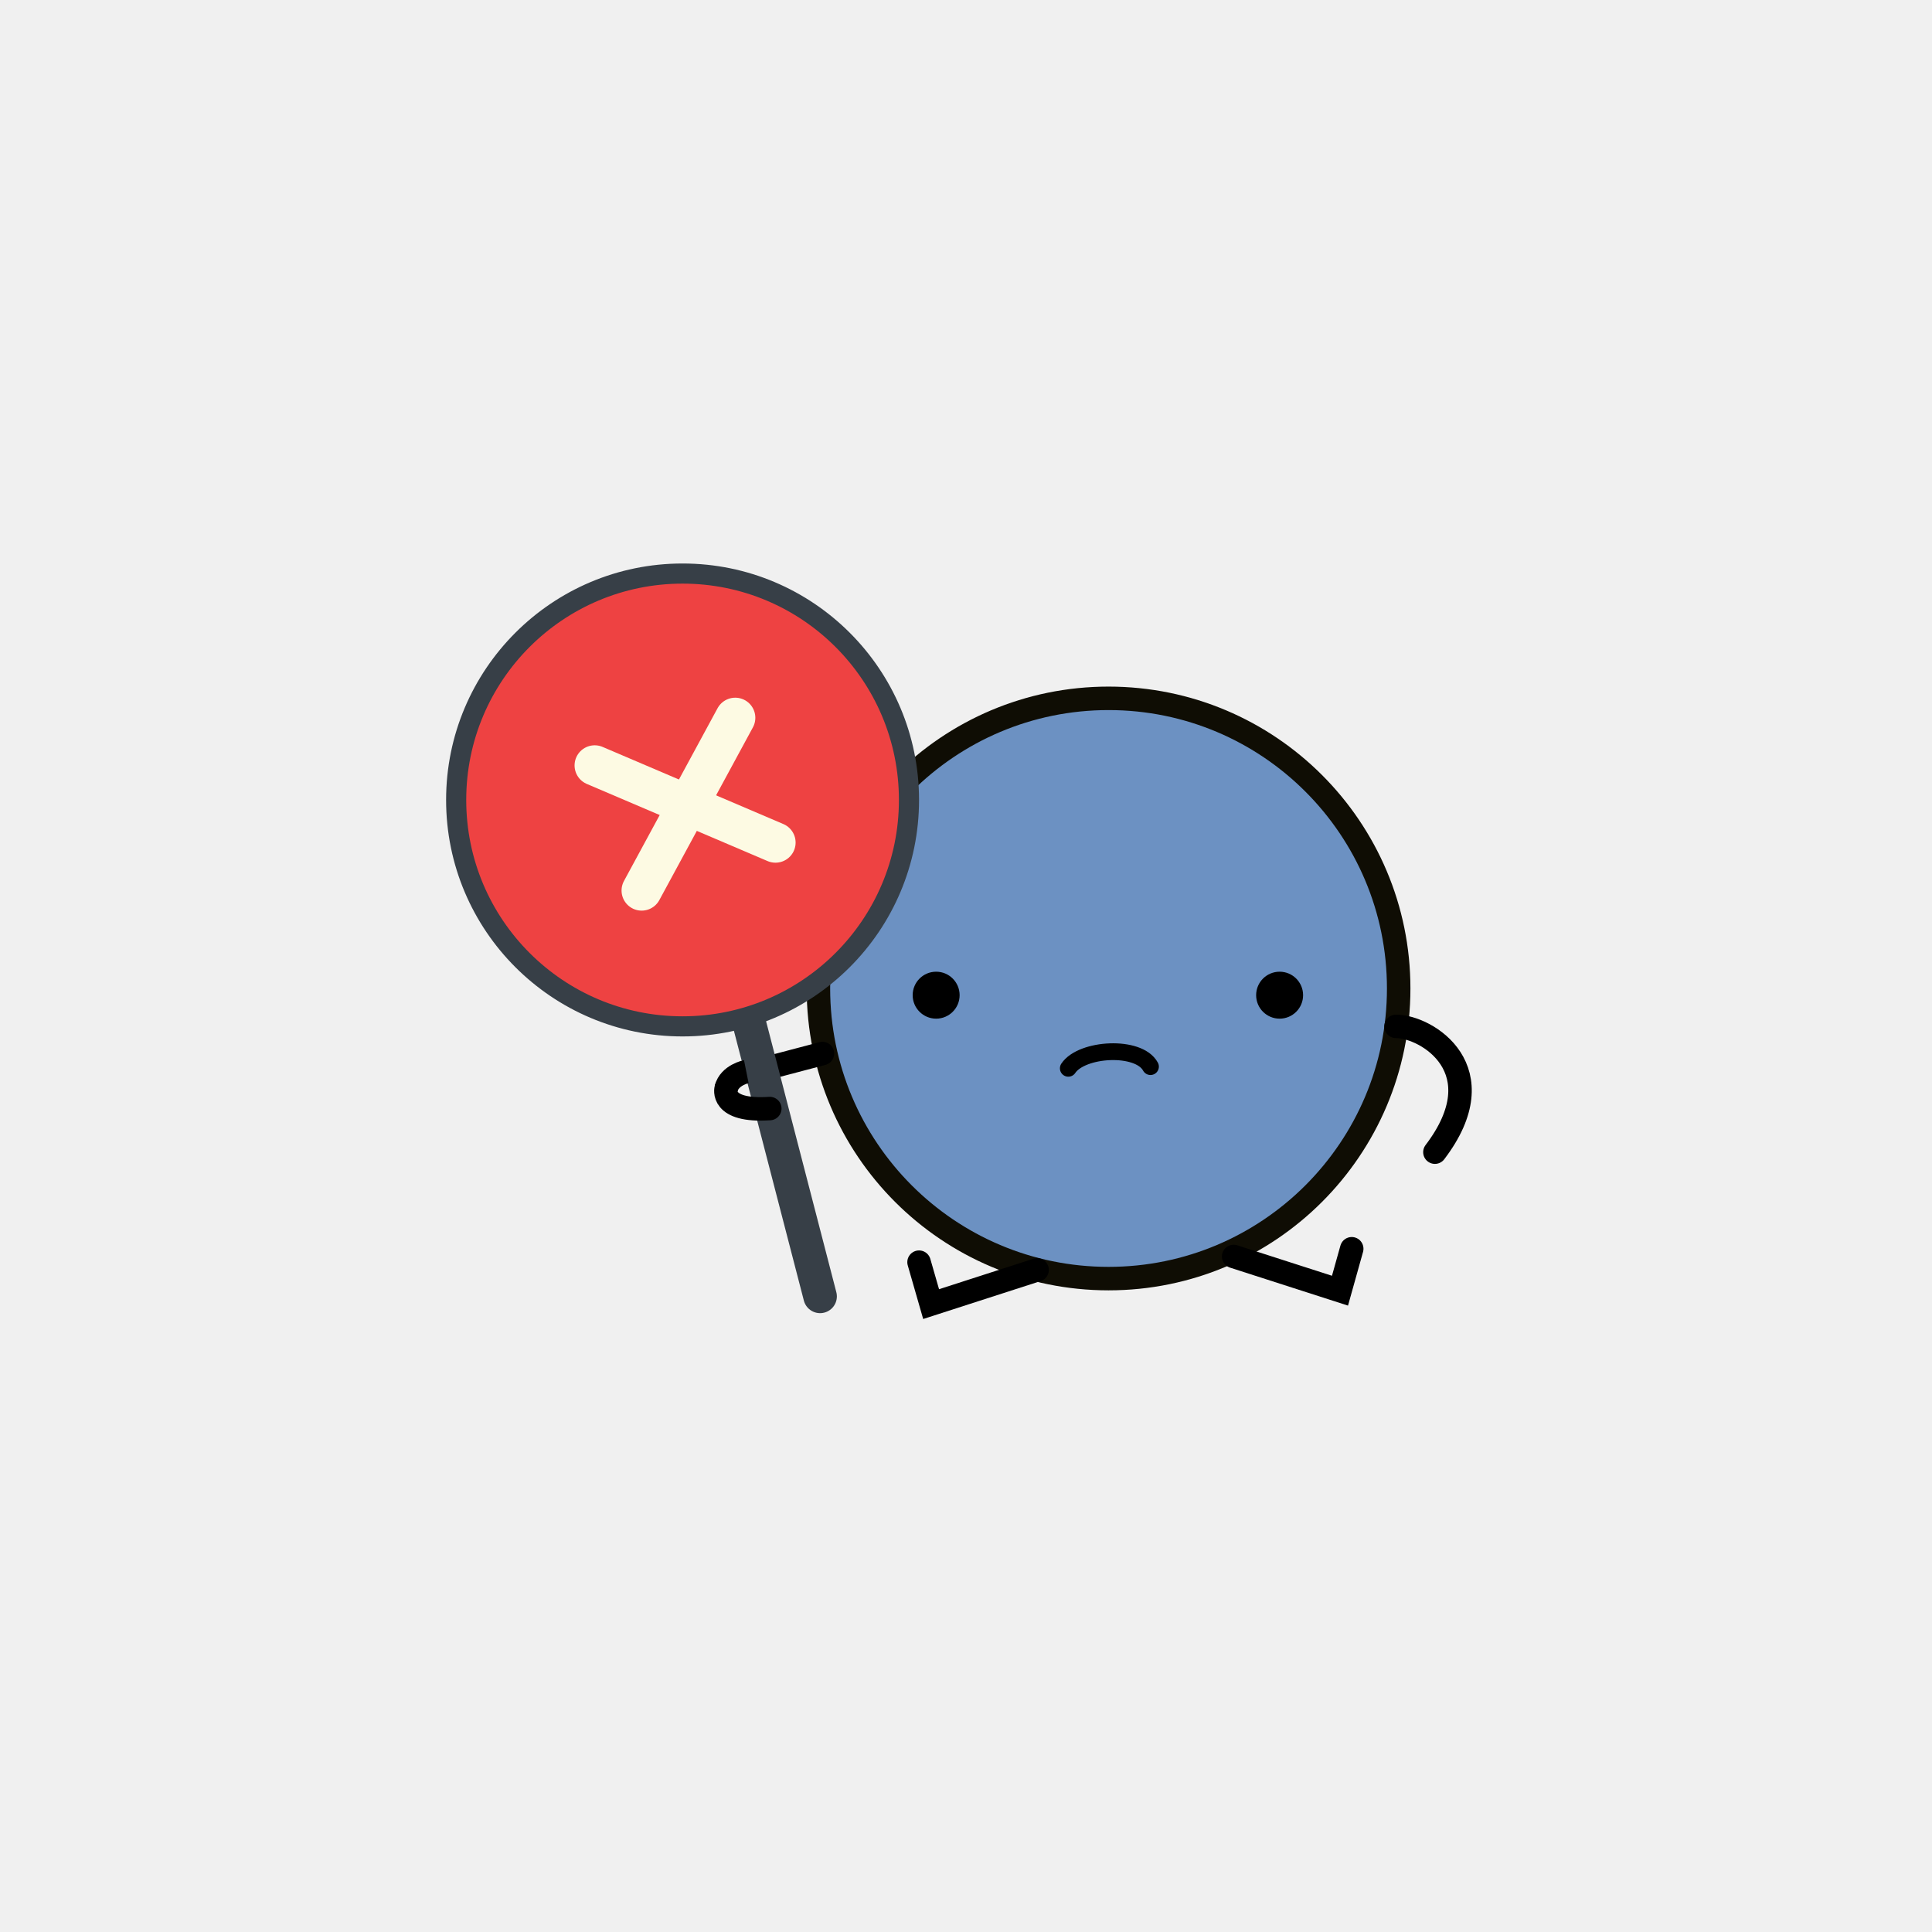
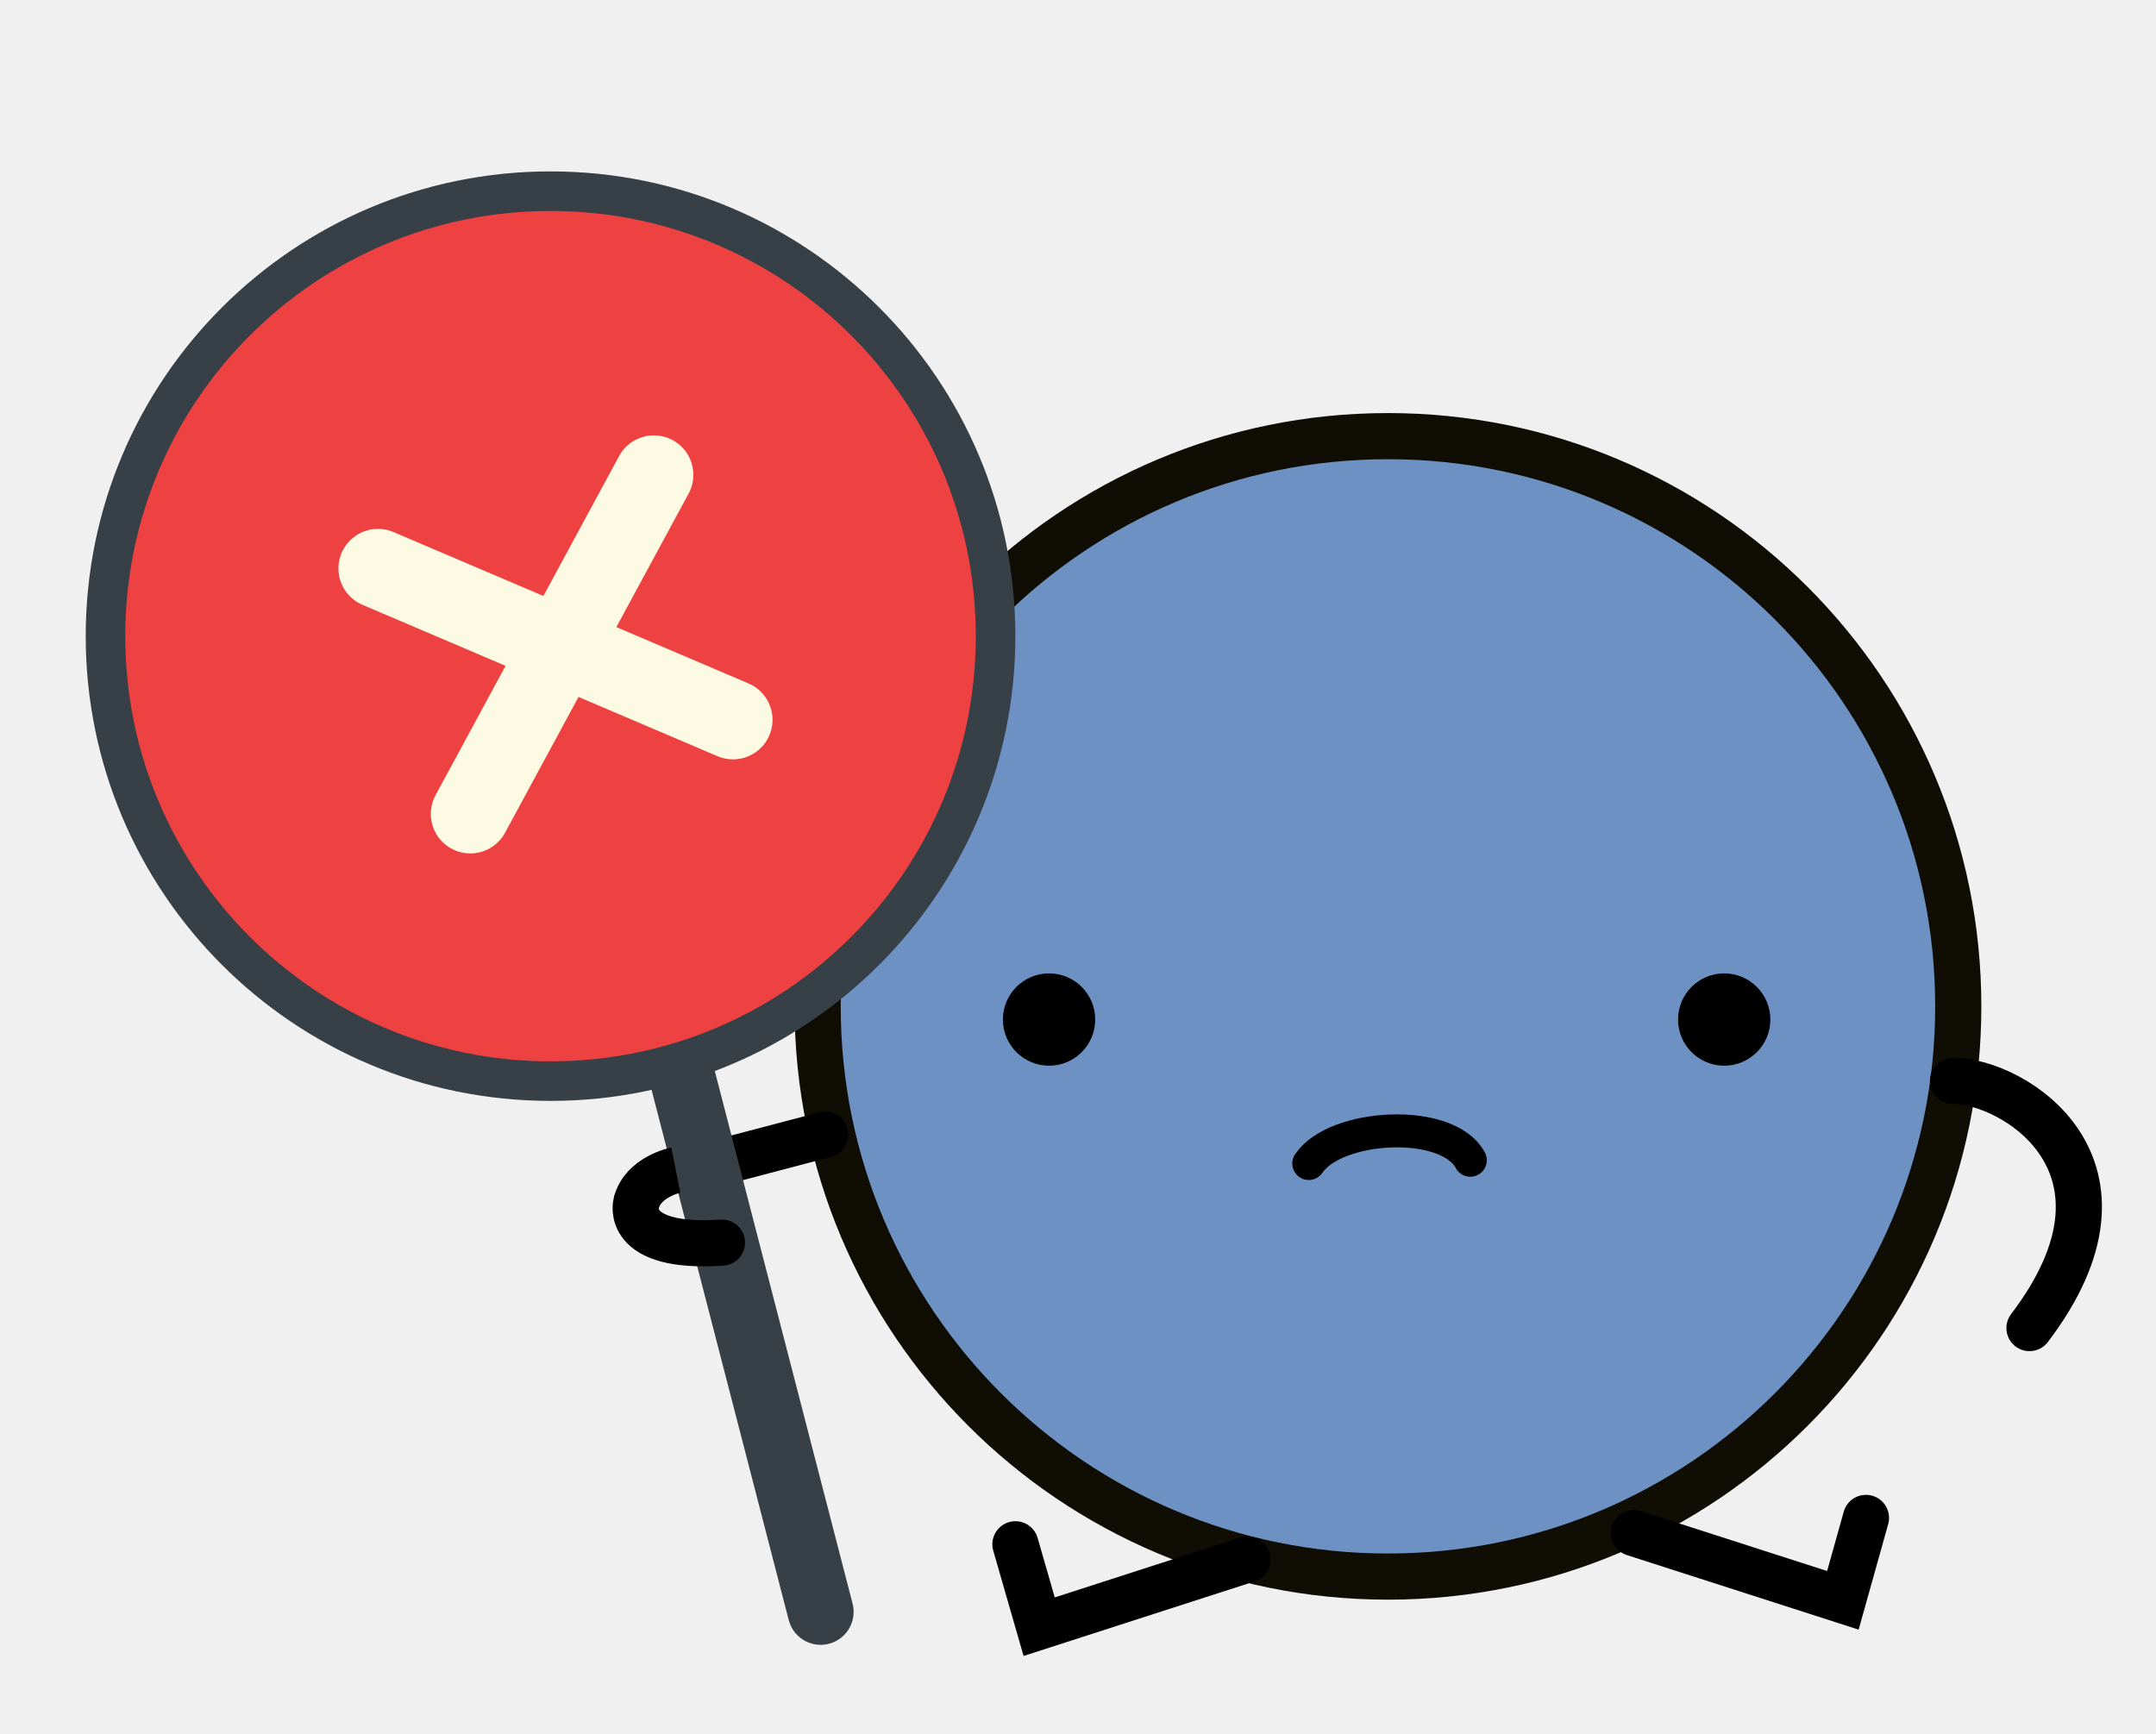
- <svg xmlns="http://www.w3.org/2000/svg" version="1.1" x="0px" y="0px" viewBox="0 0 576 576" style="enable-background:new 0 0 576 576;" xml:space="preserve">
-   <style type="text/css">
- 	.st0{fill:#6C91C2;stroke:#0F0D04;stroke-width:7;stroke-linecap:round;stroke-miterlimit:10;}
- 	.st1{fill:none;stroke:#000000;stroke-width:7;stroke-linecap:round;stroke-miterlimit:10;}
- 	.st2{fill:#FFFFFF;stroke:#373F47;stroke-width:10;stroke-linecap:round;stroke-miterlimit:10;}
- 	.st3{fill:#EE4242;stroke:#373F47;stroke-width:6;stroke-miterlimit:10;}
- 	.st4{fill:none;stroke:#FDFAE3;stroke-width:12;stroke-linecap:round;stroke-miterlimit:10;}
- 	.st5{fill:none;stroke:#FDFAE3;stroke-width:11.984;stroke-linecap:round;stroke-miterlimit:10;}
- 	.st6{fill:none;stroke:#000000;stroke-width:7;stroke-miterlimit:10;}
- 	.st7{fill:none;stroke:#000000;stroke-width:5;stroke-linecap:round;stroke-miterlimit:10;}
- 	.st8{display:none;}
- 	.st9{display:inline;fill:#FF8C42;stroke:#0F0D04;stroke-width:7;stroke-linecap:round;stroke-miterlimit:10;}
- 	.st10{display:inline;}
- 	.st11{display:inline;fill:none;stroke:#000000;stroke-width:7;stroke-linecap:round;stroke-miterlimit:10;}
- 	.st12{display:inline;fill:#FFFFFF;stroke:#373F47;stroke-width:10;stroke-linecap:round;stroke-miterlimit:10;}
- 	.st13{display:inline;fill:#67A960;stroke:#373F47;stroke-width:6;stroke-miterlimit:10;}
- 	.st14{display:inline;fill:none;stroke:#FDFAE3;stroke-width:11.984;stroke-linecap:round;stroke-miterlimit:10;}
- 	.st15{display:inline;fill:none;stroke:#000000;stroke-width:7;stroke-miterlimit:10;}
- 	.st16{display:inline;fill:none;stroke:#000000;stroke-width:5;stroke-linecap:round;stroke-miterlimit:10;}
- 	.st17{display:inline;fill:#67A960;}
- 	.st18{display:inline;fill:#EE4242;}
- </style>
-   <g id="Wrong_Answer">
-     <circle class="st0" cx="330.5" cy="294.7" r="86.5" />
-     <circle cx="279.1" cy="296.7" r="7" />
-     <circle cx="381.5" cy="296.7" r="7" />
-     <polyline class="st1" points="309.2,378.6 277.6,388.8 274,376.3  " />
-     <polyline class="st1" points="367.8,374.6 399.5,384.8 403,372.3  " />
-     <line class="st1" x1="228.5" y1="318.5" x2="245.2" y2="314.1" />
-     <path class="st1" d="M416.2,306c9.2,0,30.3,12.9,11.6,37.5" />
-     <line class="st2" x1="216.5" y1="278.5" x2="244.5" y2="386.5" />
-     <circle class="st3" cx="203.5" cy="238.5" r="67.5" />
-     <line class="st4" x1="177.3" y1="228.2" x2="231.2" y2="251.2" />
-     <line class="st5" x1="219.2" y1="214" x2="191.3" y2="265.5" />
-     <path class="st1" d="M229.9,348.8" />
-     <path class="st1" d="M230.9,347.8" />
-     <path class="st6" d="M222.5,319.5c0,0-5,1-6,5" />
-     <path class="st1" d="M216.5,324.5c0,0-2,7,13,6" />
-     <path class="st7" d="M318.5,318.5c4-6,21-7,24.5-0.5" />
-   </g>
-   <g id="Right_Answer_00000067215323844550447850000005010867146016393867_" class="st8">
-     <circle class="st9" cx="326.5" cy="292.7" r="86.5" />
-     <circle class="st10" cx="275.1" cy="294.7" r="7" />
-     <circle class="st10" cx="377.5" cy="294.7" r="7" />
-     <polyline class="st11" points="305.2,376.6 273.6,386.8 270,374.3  " />
-     <polyline class="st11" points="363.8,372.6 395.5,382.8 399,370.3  " />
-     <line class="st11" x1="224.5" y1="316.5" x2="241.2" y2="312.1" />
-     <path class="st11" d="M412.2,304c9.2,0,30.3,12.9,11.6,37.5" />
-     <line class="st12" x1="212.5" y1="276.5" x2="240.5" y2="384.5" />
-     <circle class="st13" cx="199.5" cy="236.5" r="67.5" />
-     <path class="st14" d="M227,217l-30.7,37.5c-1.6,1.9-4.5,2.1-6.3,0.4L174,240" />
-     <path class="st11" d="M225.9,346.8" />
-     <path class="st11" d="M226.9,345.8" />
-     <path class="st15" d="M218.5,317.5c0,0-5,1-6,5" />
-     <path class="st11" d="M212.5,322.5c0,0-2,7,13,6" />
-     <path class="st16" d="M301.4,316.7c11.5,10.5,35.1,12.2,51.5-1.5" />
-   </g>
-   <g id="Layer_2" class="st8">
-     <rect x="377" y="17" class="st17" width="75" height="94" />
-     <rect x="473" y="17" class="st18" width="74" height="93" />
-   </g>
+ <svg xmlns="http://www.w3.org/2000/svg" id="Wrong_Answer" data-name="Wrong Answer" viewBox="0 0 327 263">
+   <defs>
+     <style>
+       .cls-1 {
+         fill: #6c91c2;
+         stroke: #0f0d04;
+       }
+ 
+       .cls-1, .cls-2, .cls-3, .cls-4, .cls-5, .cls-6, .cls-7, .cls-8 {
+         stroke-miterlimit: 10;
+       }
+ 
+       .cls-1, .cls-2, .cls-3, .cls-4, .cls-5, .cls-7 {
+         stroke-linecap: round;
+       }
+ 
+       .cls-1, .cls-4, .cls-8 {
+         stroke-width: 7px;
+       }
+ 
+       .cls-2 {
+         stroke-width: 11.98px;
+       }
+ 
+       .cls-2, .cls-3 {
+         stroke: #fdfae3;
+       }
+ 
+       .cls-2, .cls-3, .cls-4, .cls-7, .cls-8 {
+         fill: none;
+       }
+ 
+       .cls-3 {
+         stroke-width: 12px;
+       }
+ 
+       .cls-4, .cls-7, .cls-8 {
+         stroke: #000;
+       }
+ 
+       .cls-5 {
+         fill: #fff;
+         stroke-width: 10px;
+       }
+ 
+       .cls-5, .cls-6 {
+         stroke: #373f47;
+       }
+ 
+       .cls-6 {
+         fill: #ee4242;
+         stroke-width: 6px;
+       }
+ 
+       .cls-7 {
+         stroke-width: 5px;
+       }
+     </style>
+   </defs>
+   <circle class="cls-1" cx="210.51" cy="152.66" r="86.5" />
+   <circle cx="159.11" cy="154.66" r="7" />
+   <circle cx="261.51" cy="154.66" r="7" />
+   <polyline class="cls-4" points="189.21 236.56 157.61 246.76 154.01 234.26" />
+   <polyline class="cls-4" points="247.81 232.56 279.51 242.76 283.01 230.26" />
+   <line class="cls-4" x1="108.5" y1="176.5" x2="125.15" y2="172.12" />
+   <path class="cls-4" d="m296.21,163.96c9.2,0,30.3,12.9,11.6,37.5" />
+   <line class="cls-5" x1="96.53" y1="136.49" x2="124.47" y2="244.51" />
+   <circle class="cls-6" cx="83.5" cy="96.5" r="67.5" />
+   <line class="cls-3" x1="57.33" y1="86.23" x2="111.17" y2="109.19" />
+   <line class="cls-2" x1="99.17" y1="72.03" x2="71.33" y2="123.47" />
+   <path class="cls-8" d="m102.5,177.5s-5,1-6,5" />
+   <path class="cls-4" d="m96.5,182.5s-2,7,13,6" />
+   <path class="cls-7" d="m198.5,176.5c4-6,21-7,24.5-.5" />
</svg>
